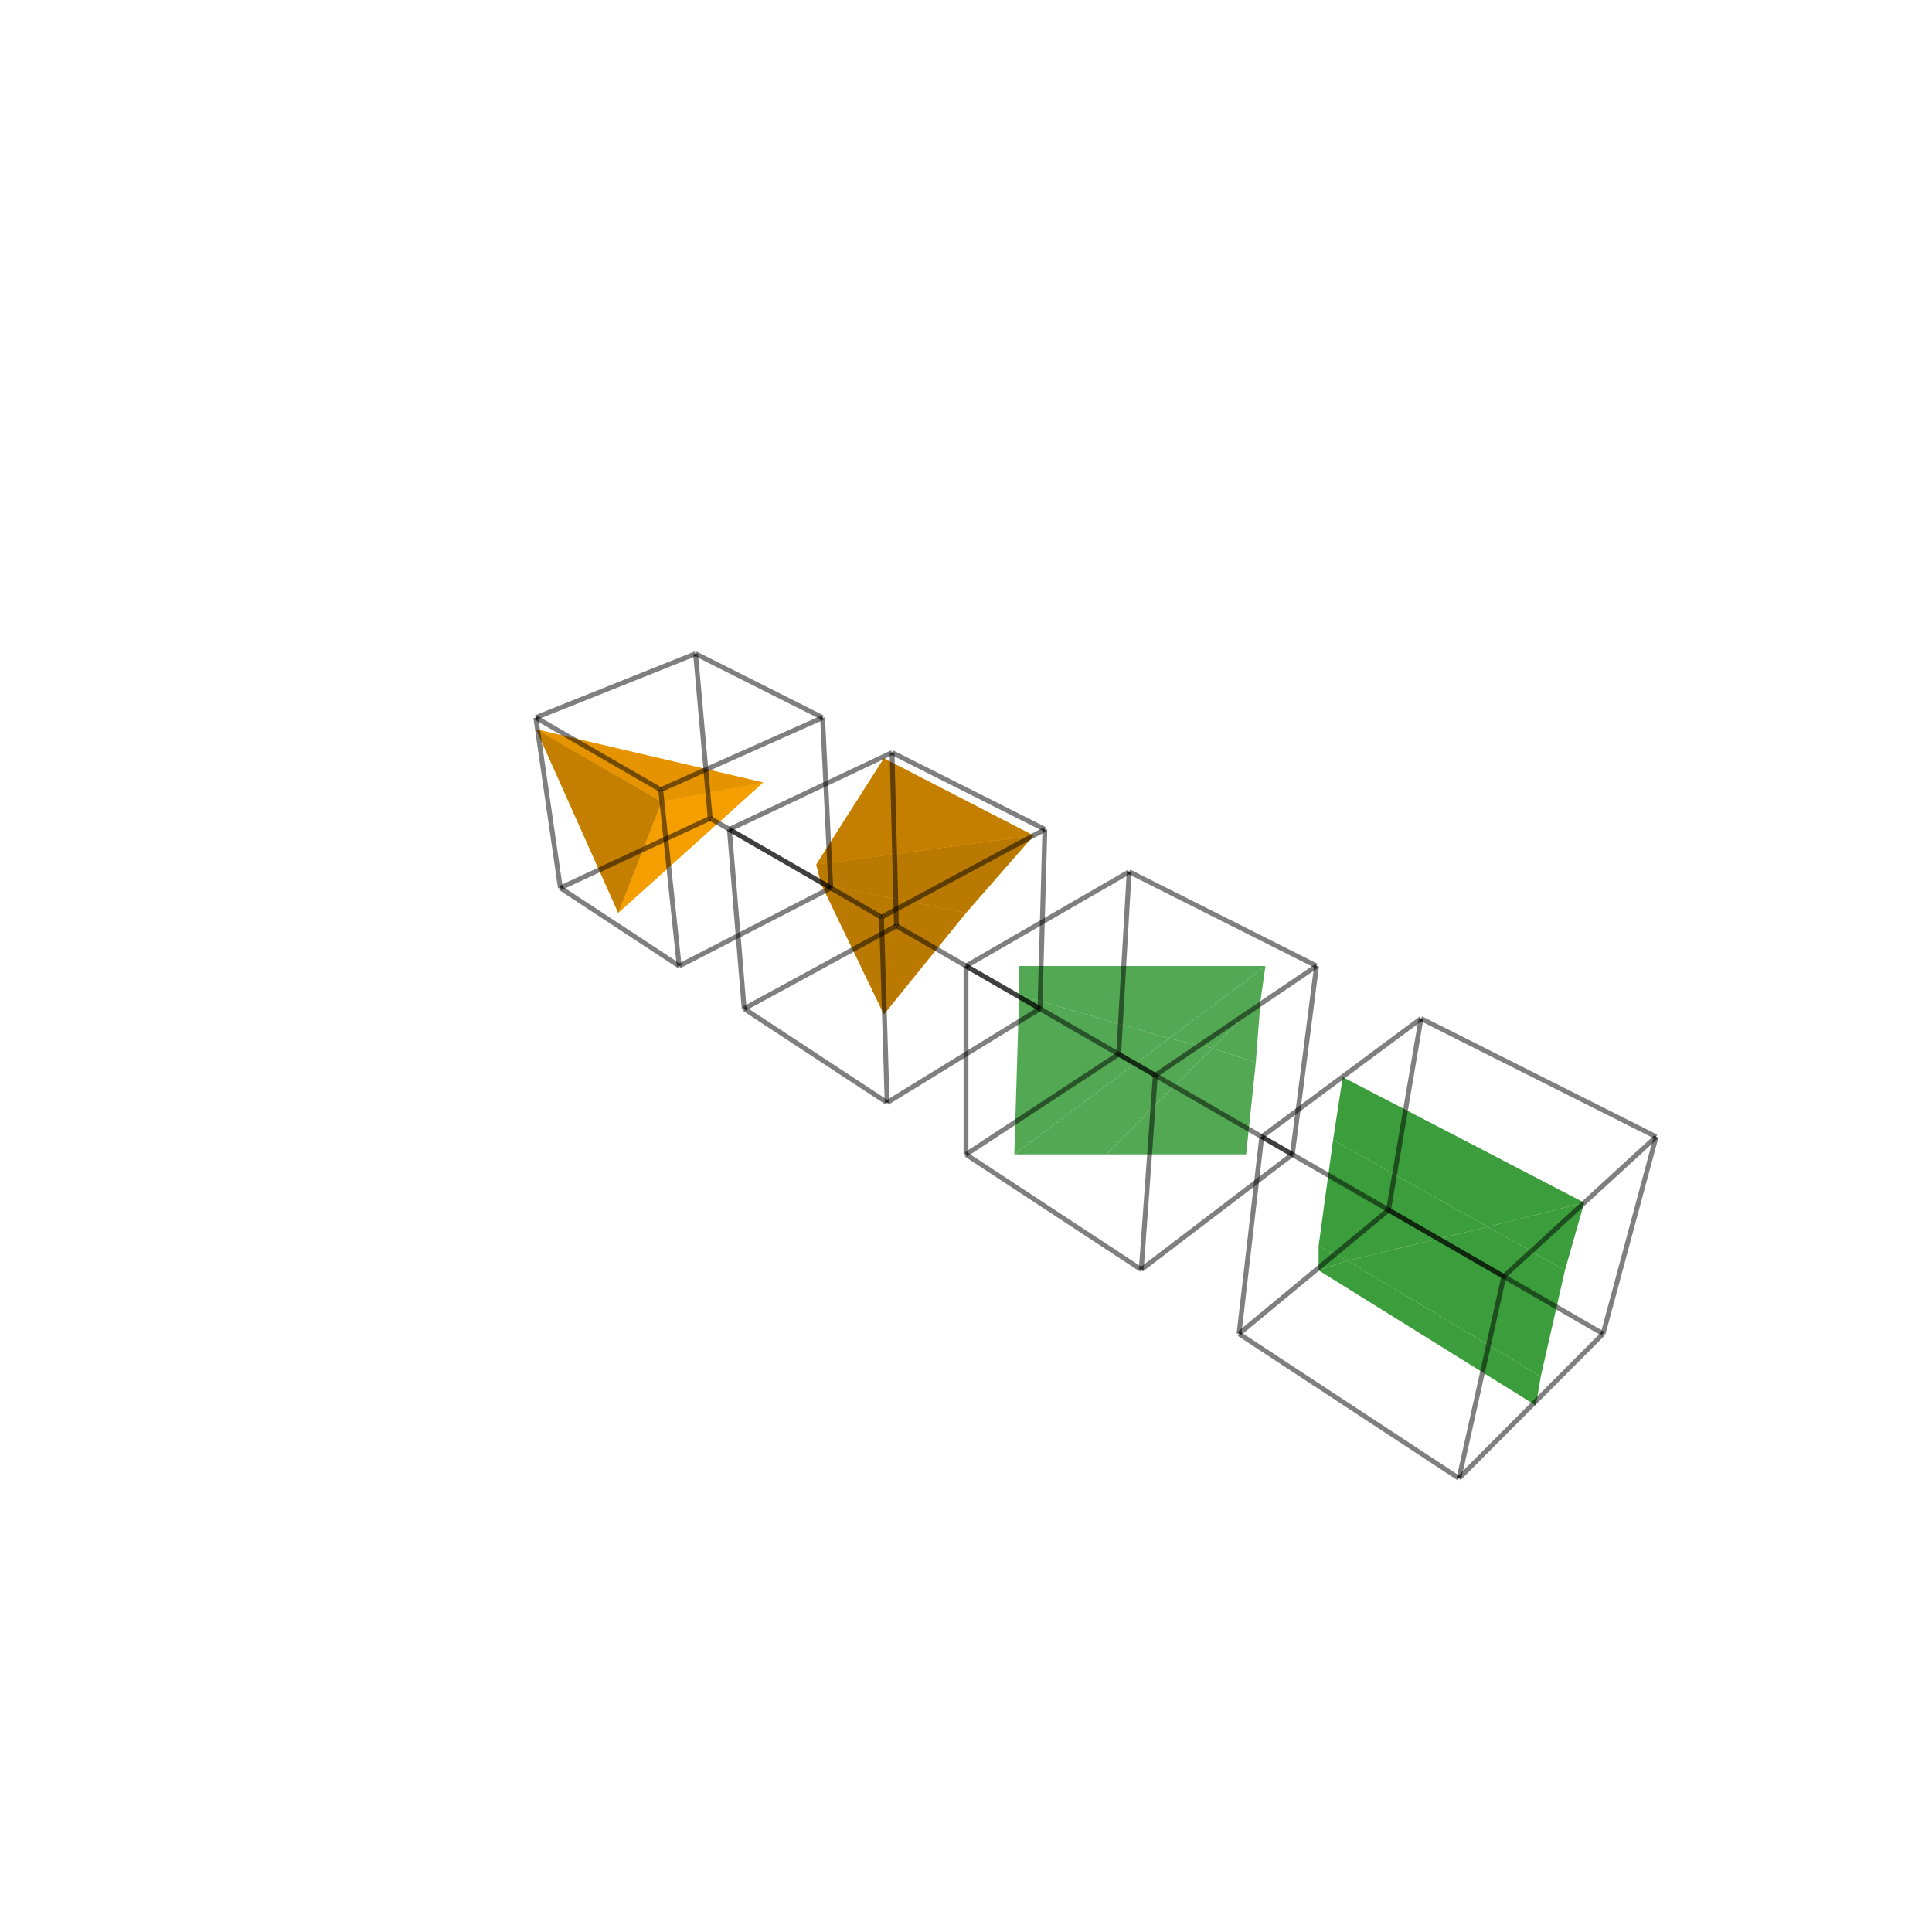
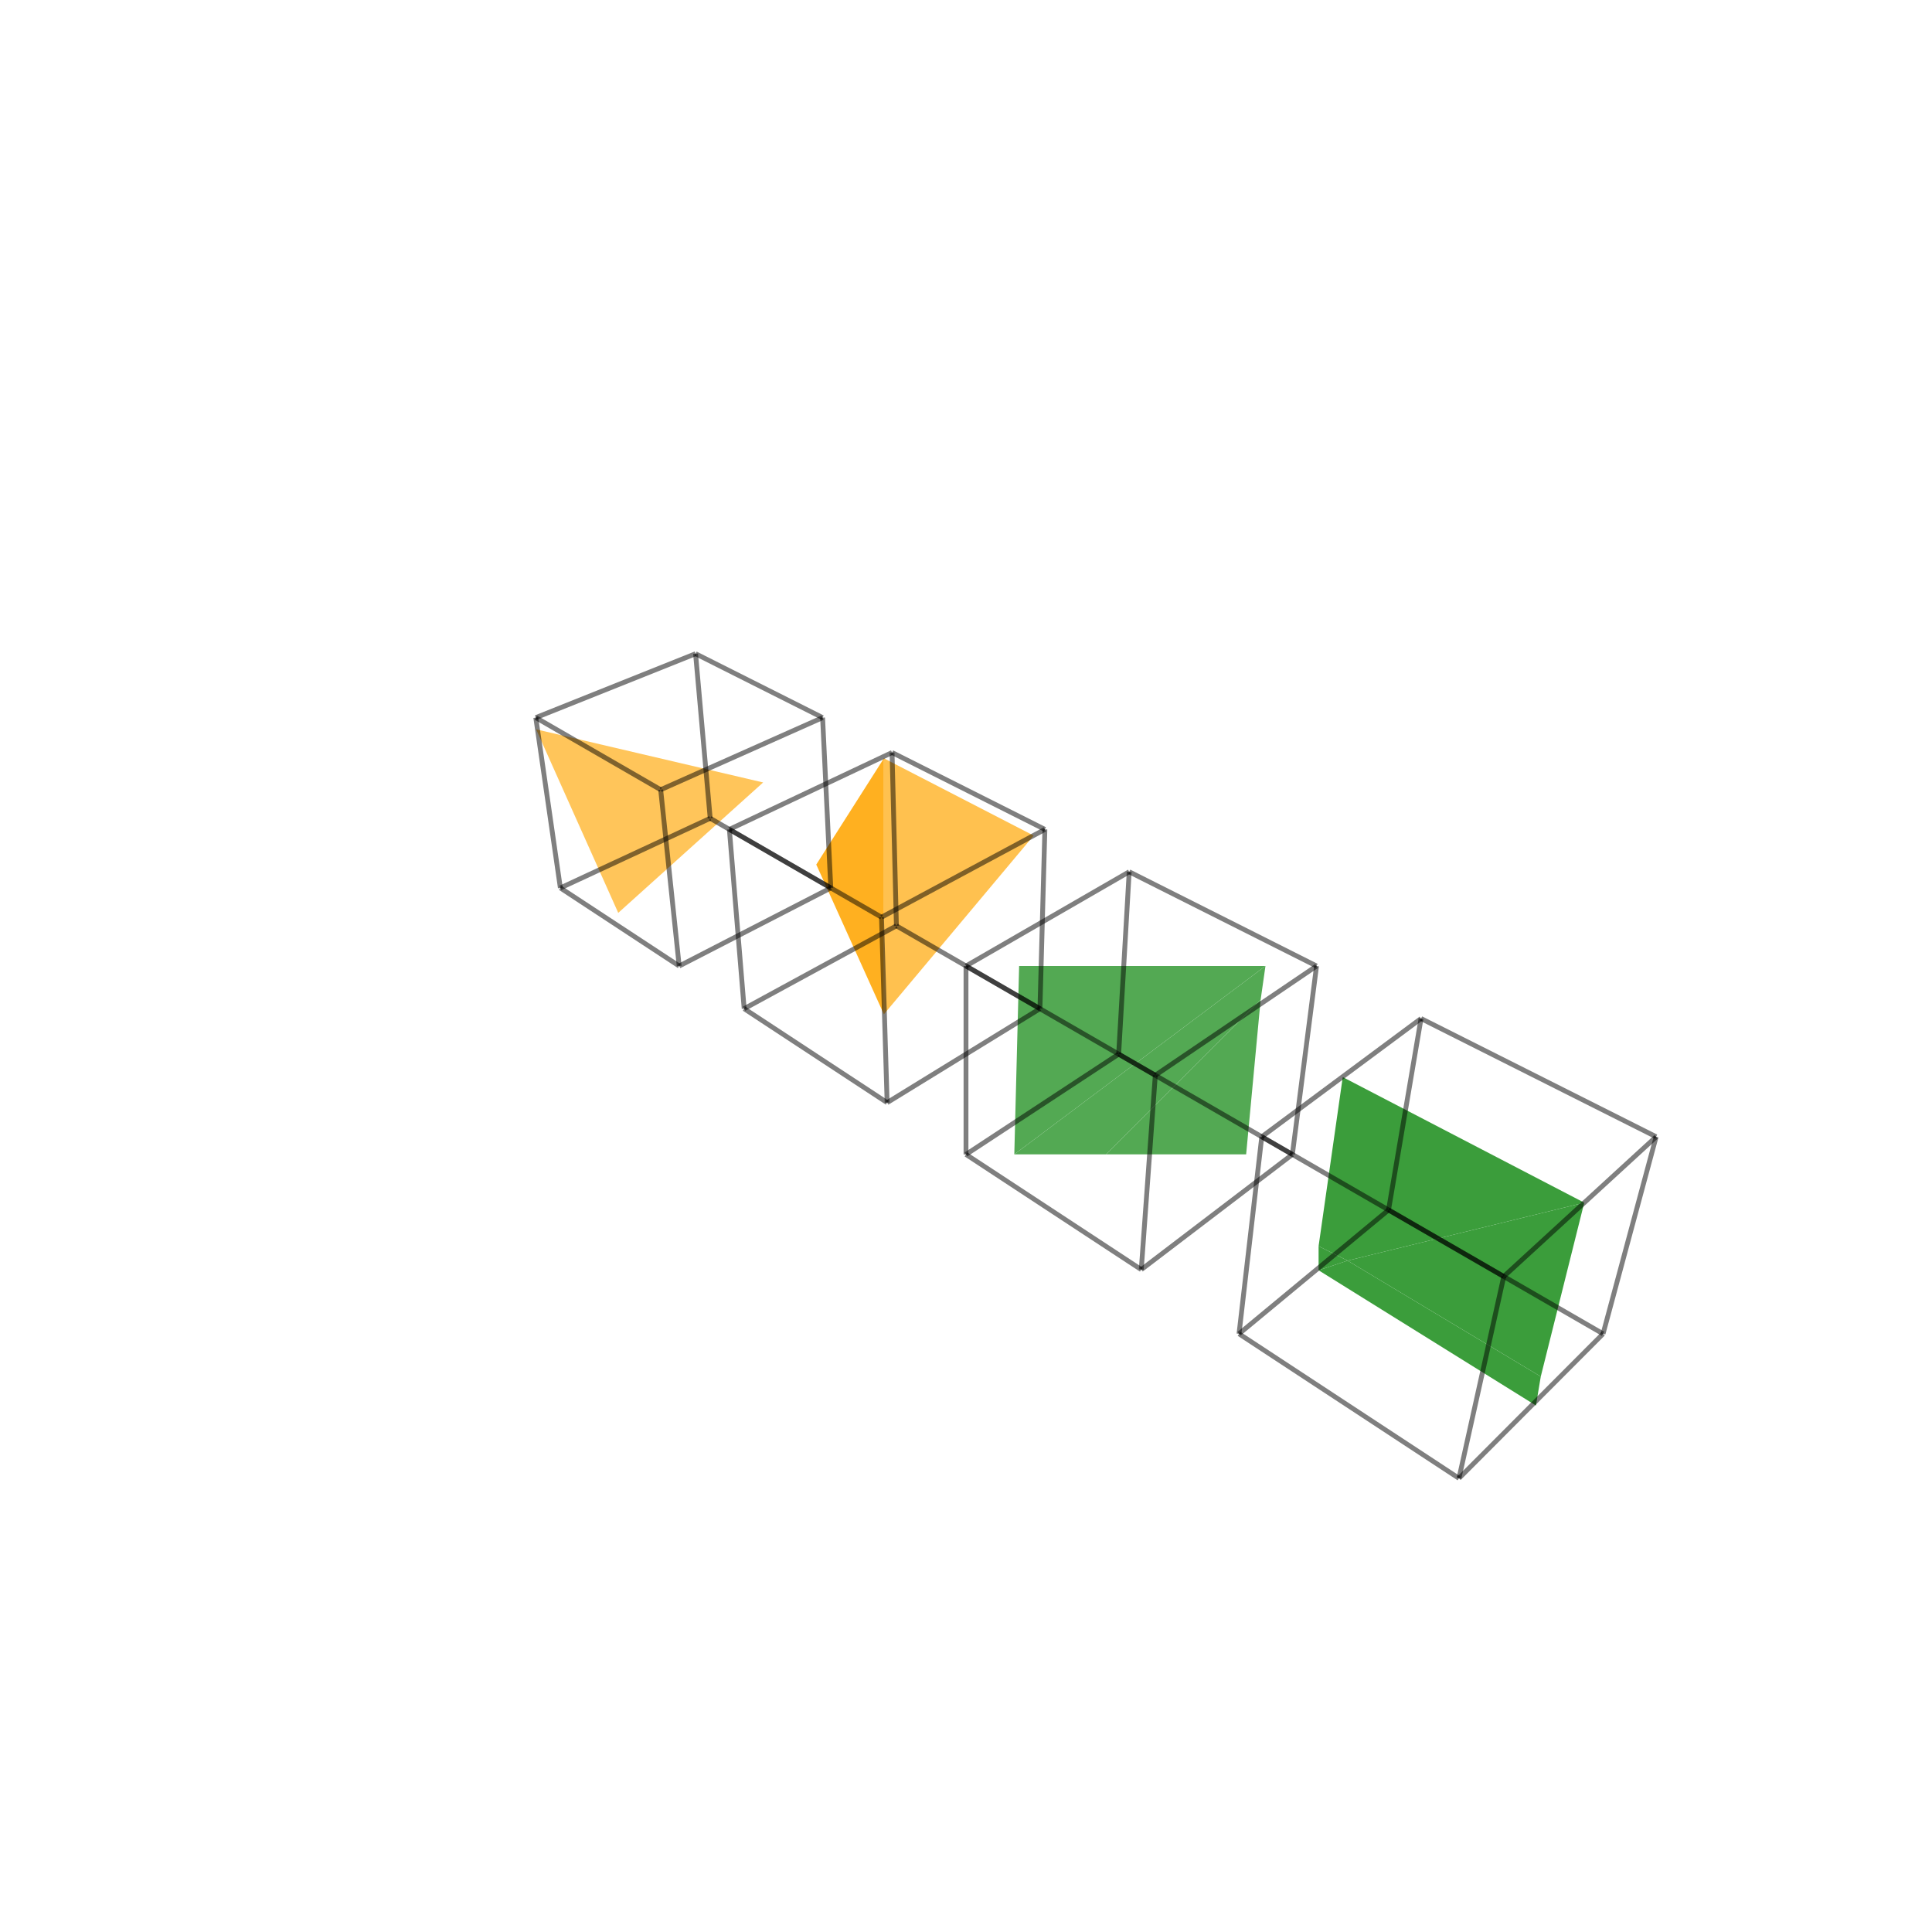
<svg xmlns="http://www.w3.org/2000/svg" width="400" height="400" viewBox="-200 -200 400 400">
  <g stroke="#000" stroke-width="1" stroke-linecap="round" stroke-linejoin="round">
-     <polygon fill="rgba(255,197,90,1)" stroke="none" points="-72,-11 -42,-38 -89,-49" />
-     <polygon fill="rgba(244,158,0,1)" stroke="none" points="-63,-34 -42,-38 -72,-11" />
-     <polygon fill="rgba(83,169,83,1)" stroke="none" points="29,39 58,39 60,20 51,17" />
-     <polygon fill="rgba(59,157,59,1)" stroke="none" points="73,63 79,61 73,58" />
-     <polygon fill="rgba(59,157,59,1)" stroke="none" points="73,63 118,91 119,85 79,61" />
-     <polygon fill="rgba(255,193,79,1)" stroke="none" points="-17,-20 -17,10 0,-11" />
-     <polygon fill="rgba(255,176,32,1)" stroke="none" points="-30,-17 -17,10 -17,-20" />
-     <polygon fill="rgba(186,121,0,1)" stroke="none" points="0,-11 -17,10 -30,-17" />
-     <polygon fill="rgba(83,169,83,1)" stroke="none" points="10,39 42,15 11,6" />
-     <polygon fill="rgba(83,169,83,1)" stroke="none" points="10,39 29,39 51,17 42,15" />
-     <polygon fill="rgba(59,157,59,1)" stroke="none" points="79,61 108,54 76,36 73,58" />
-     <polygon fill="rgba(59,157,59,1)" stroke="none" points="119,85 124,63 108,54 79,61" />
-     <polygon fill="rgba(229,148,0,1)" stroke="none" points="-89,-49 -42,-38 -63,-34" />
-     <polygon fill="rgba(83,169,83,1)" stroke="none" points="60,20 61,7 51,17" />
-     <polygon fill="rgba(255,193,79,1)" stroke="none" points="-17,-43 -17,-20 0,-11 14,-27" />
-     <polygon fill="rgba(255,176,32,1)" stroke="none" points="-31,-21 -30,-17 -17,-20 -17,-43" />
-     <polygon fill="rgba(186,121,0,1)" stroke="none" points="14,-27 0,-11 -30,-17 -31,-21" />
-     <polygon fill="rgba(83,169,83,1)" stroke="none" points="42,15 62,0 11,0 11,6" />
-     <polygon fill="rgba(83,169,83,1)" stroke="none" points="61,7 62,0 42,15 51,17" />
-     <polygon fill="rgba(59,157,59,1)" stroke="none" points="108,54 128,49 78,23 76,36" />
-     <polygon fill="rgba(59,157,59,1)" stroke="none" points="124,63 128,49 108,54" />
-     <polygon fill="rgba(196,127,0,1)" stroke="none" points="-17,-43 14,-27 -31,-21" />
-     <polygon fill="rgba(196,127,0,1)" stroke="none" points="-89,-49 -63,-34 -72,-11" />
+     <polygon fill="#ffc55a" stroke="none" points="-72,-11 -42,-38 -89,-49" />
+     <polygon fill="#53a953" stroke="none" points="29,39 58,39 61,7" />
+     <polygon fill="#3b9d3b" stroke="none" points="73,63 79,61 73,58" />
+     <polygon fill="#3b9d3b" stroke="none" points="73,63 118,91 119,85 79,61" />
+     <polygon fill="#ffc14f" stroke="none" points="-17,-43 -17,10 14,-27" />
+     <polygon fill="#ffb020" stroke="none" points="-31,-21 -17,10 -17,-43" />
+     <polygon fill="#53a953" stroke="none" points="10,39 62,0 11,0" />
+     <polygon fill="#53a953" stroke="none" points="10,39 29,39 61,7 62,0" />
+     <polygon fill="#3b9d3b" stroke="none" points="79,61 128,49 78,23 73,58" />
+     <polygon fill="#3b9d3b" stroke="none" points="119,85 128,49 79,61" />
  </g>
  <polyline fill="none" stroke="rgba(0,0,0,0.5)" points="102.062,106.066 111.34,64.282" />
  <polyline fill="none" stroke="rgba(0,0,0,0.5)" points="111.34,64.282 61.237,35.355" />
  <polyline fill="none" stroke="rgba(0,0,0,0.5)" points="142.887,35.355 111.34,64.282" />
  <polyline fill="none" stroke="rgba(0,0,0,0.5)" points="131.896,76.15 142.887,35.355" />
  <polyline fill="none" stroke="rgba(0,0,0,0.5)" points="142.887,35.355 94.211,10.879" />
  <polyline fill="none" stroke="rgba(0,0,0,0.5)" points="131.896,76.15 102.062,106.066" />
  <polyline fill="none" stroke="rgba(0,0,0,0.5)" points="94.211,10.879 61.237,35.355" />
  <polyline fill="none" stroke="rgba(0,0,0,0.5)" points="56.527,76.15 102.062,106.066" />
  <polyline fill="none" stroke="rgba(0,0,0,0.5)" points="61.237,35.355 56.527,76.15" />
  <polyline fill="none" stroke="rgba(0,0,0,0.5)" points="36.289,62.854 39.192,22.627" />
  <polyline fill="none" stroke="rgba(0,0,0,0.5)" points="72.577,0 39.192,22.627" />
  <polyline fill="none" stroke="rgba(0,0,0,0.5)" points="39.192,22.627 0,0" />
  <polyline fill="none" stroke="rgba(0,0,0,0.5)" points="87.482,50.508 131.896,76.15" />
  <polyline fill="none" stroke="rgba(0,0,0,0.5)" points="94.211,10.879 87.482,50.508" />
  <polyline fill="none" stroke="rgba(0,0,0,0.5)" points="87.482,50.508 56.527,76.15" />
  <polyline fill="none" stroke="rgba(0,0,0,0.5)" points="67.572,39.013 72.577,0" />
  <polyline fill="none" stroke="rgba(0,0,0,0.5)" points="67.572,39.013 36.289,62.854" />
  <polyline fill="none" stroke="rgba(0,0,0,0.5)" points="72.577,0 33.786,-19.506" />
  <polyline fill="none" stroke="rgba(0,0,0,0.5)" points="0,39.013 36.289,62.854" />
  <polyline fill="none" stroke="rgba(0,0,0,0.5)" points="0,0 0,39.013" />
  <polyline fill="none" stroke="rgba(0,0,0,0.5)" points="33.786,-19.506 0,0" />
  <polyline fill="none" stroke="rgba(0,0,0,0.5)" points="-16.33,28.284 -17.496,-10.102" />
  <polyline fill="none" stroke="rgba(0,0,0,0.5)" points="-17.496,-10.102 -48.99,-28.284" />
  <polyline fill="none" stroke="rgba(0,0,0,0.5)" points="16.33,-28.284 -17.496,-10.102" />
  <polyline fill="none" stroke="rgba(0,0,0,0.5)" points="31.606,18.248 67.572,39.013" />
  <polyline fill="none" stroke="rgba(0,0,0,0.5)" points="33.786,-19.506 31.606,18.248" />
  <polyline fill="none" stroke="rgba(0,0,0,0.5)" points="31.606,18.248 0,39.013" />
  <polyline fill="none" stroke="rgba(0,0,0,0.5)" points="15.309,8.839 16.33,-28.284" />
  <polyline fill="none" stroke="rgba(0,0,0,0.5)" points="16.33,-28.284 -15.309,-44.194" />
  <polyline fill="none" stroke="rgba(0,0,0,0.5)" points="-45.928,8.839 -16.33,28.284" />
  <polyline fill="none" stroke="rgba(0,0,0,0.5)" points="-48.99,-28.284 -45.928,8.839" />
  <polyline fill="none" stroke="rgba(0,0,0,0.5)" points="15.309,8.839 -16.33,28.284" />
  <polyline fill="none" stroke="rgba(0,0,0,0.5)" points="-15.309,-44.194 -48.99,-28.284" />
  <polyline fill="none" stroke="rgba(0,0,0,0.5)" points="-59.382,-9.32345544913243e-15 -63.213,-36.496" />
  <polyline fill="none" stroke="rgba(0,0,0,0.5)" points="-63.213,-36.496 -89.072,-51.426" />
  <polyline fill="none" stroke="rgba(0,0,0,0.5)" points="-29.691,-51.426 -63.213,-36.496" />
  <polyline fill="none" stroke="rgba(0,0,0,0.5)" points="-14.409,-8.319 15.309,8.839" />
  <polyline fill="none" stroke="rgba(0,0,0,0.5)" points="-15.309,-44.194 -14.409,-8.319" />
  <polyline fill="none" stroke="rgba(0,0,0,0.5)" points="-14.409,-8.319 -45.928,8.839" />
  <polyline fill="none" stroke="rgba(0,0,0,0.5)" points="-27.994,-16.162 -29.691,-51.426" />
  <polyline fill="none" stroke="rgba(0,0,0,0.5)" points="-29.691,-51.426 -55.988,-64.65" />
  <polyline fill="none" stroke="rgba(0,0,0,0.5)" points="-83.983,-16.162 -59.382,-9.32345544913243e-15" />
  <polyline fill="none" stroke="rgba(0,0,0,0.5)" points="-89.072,-51.426 -83.983,-16.162" />
  <polyline fill="none" stroke="rgba(0,0,0,0.5)" points="-27.994,-16.162 -59.382,-9.32345544913243e-15" />
  <polyline fill="none" stroke="rgba(0,0,0,0.5)" points="-55.988,-64.65 -89.072,-51.426" />
  <polyline fill="none" stroke="rgba(0,0,0,0.5)" points="-52.962,-30.578 -27.994,-16.162" />
  <polyline fill="none" stroke="rgba(0,0,0,0.5)" points="-55.988,-64.65 -52.962,-30.578" />
  <polyline fill="none" stroke="rgba(0,0,0,0.5)" points="-52.962,-30.578 -83.983,-16.162" />
</svg>
